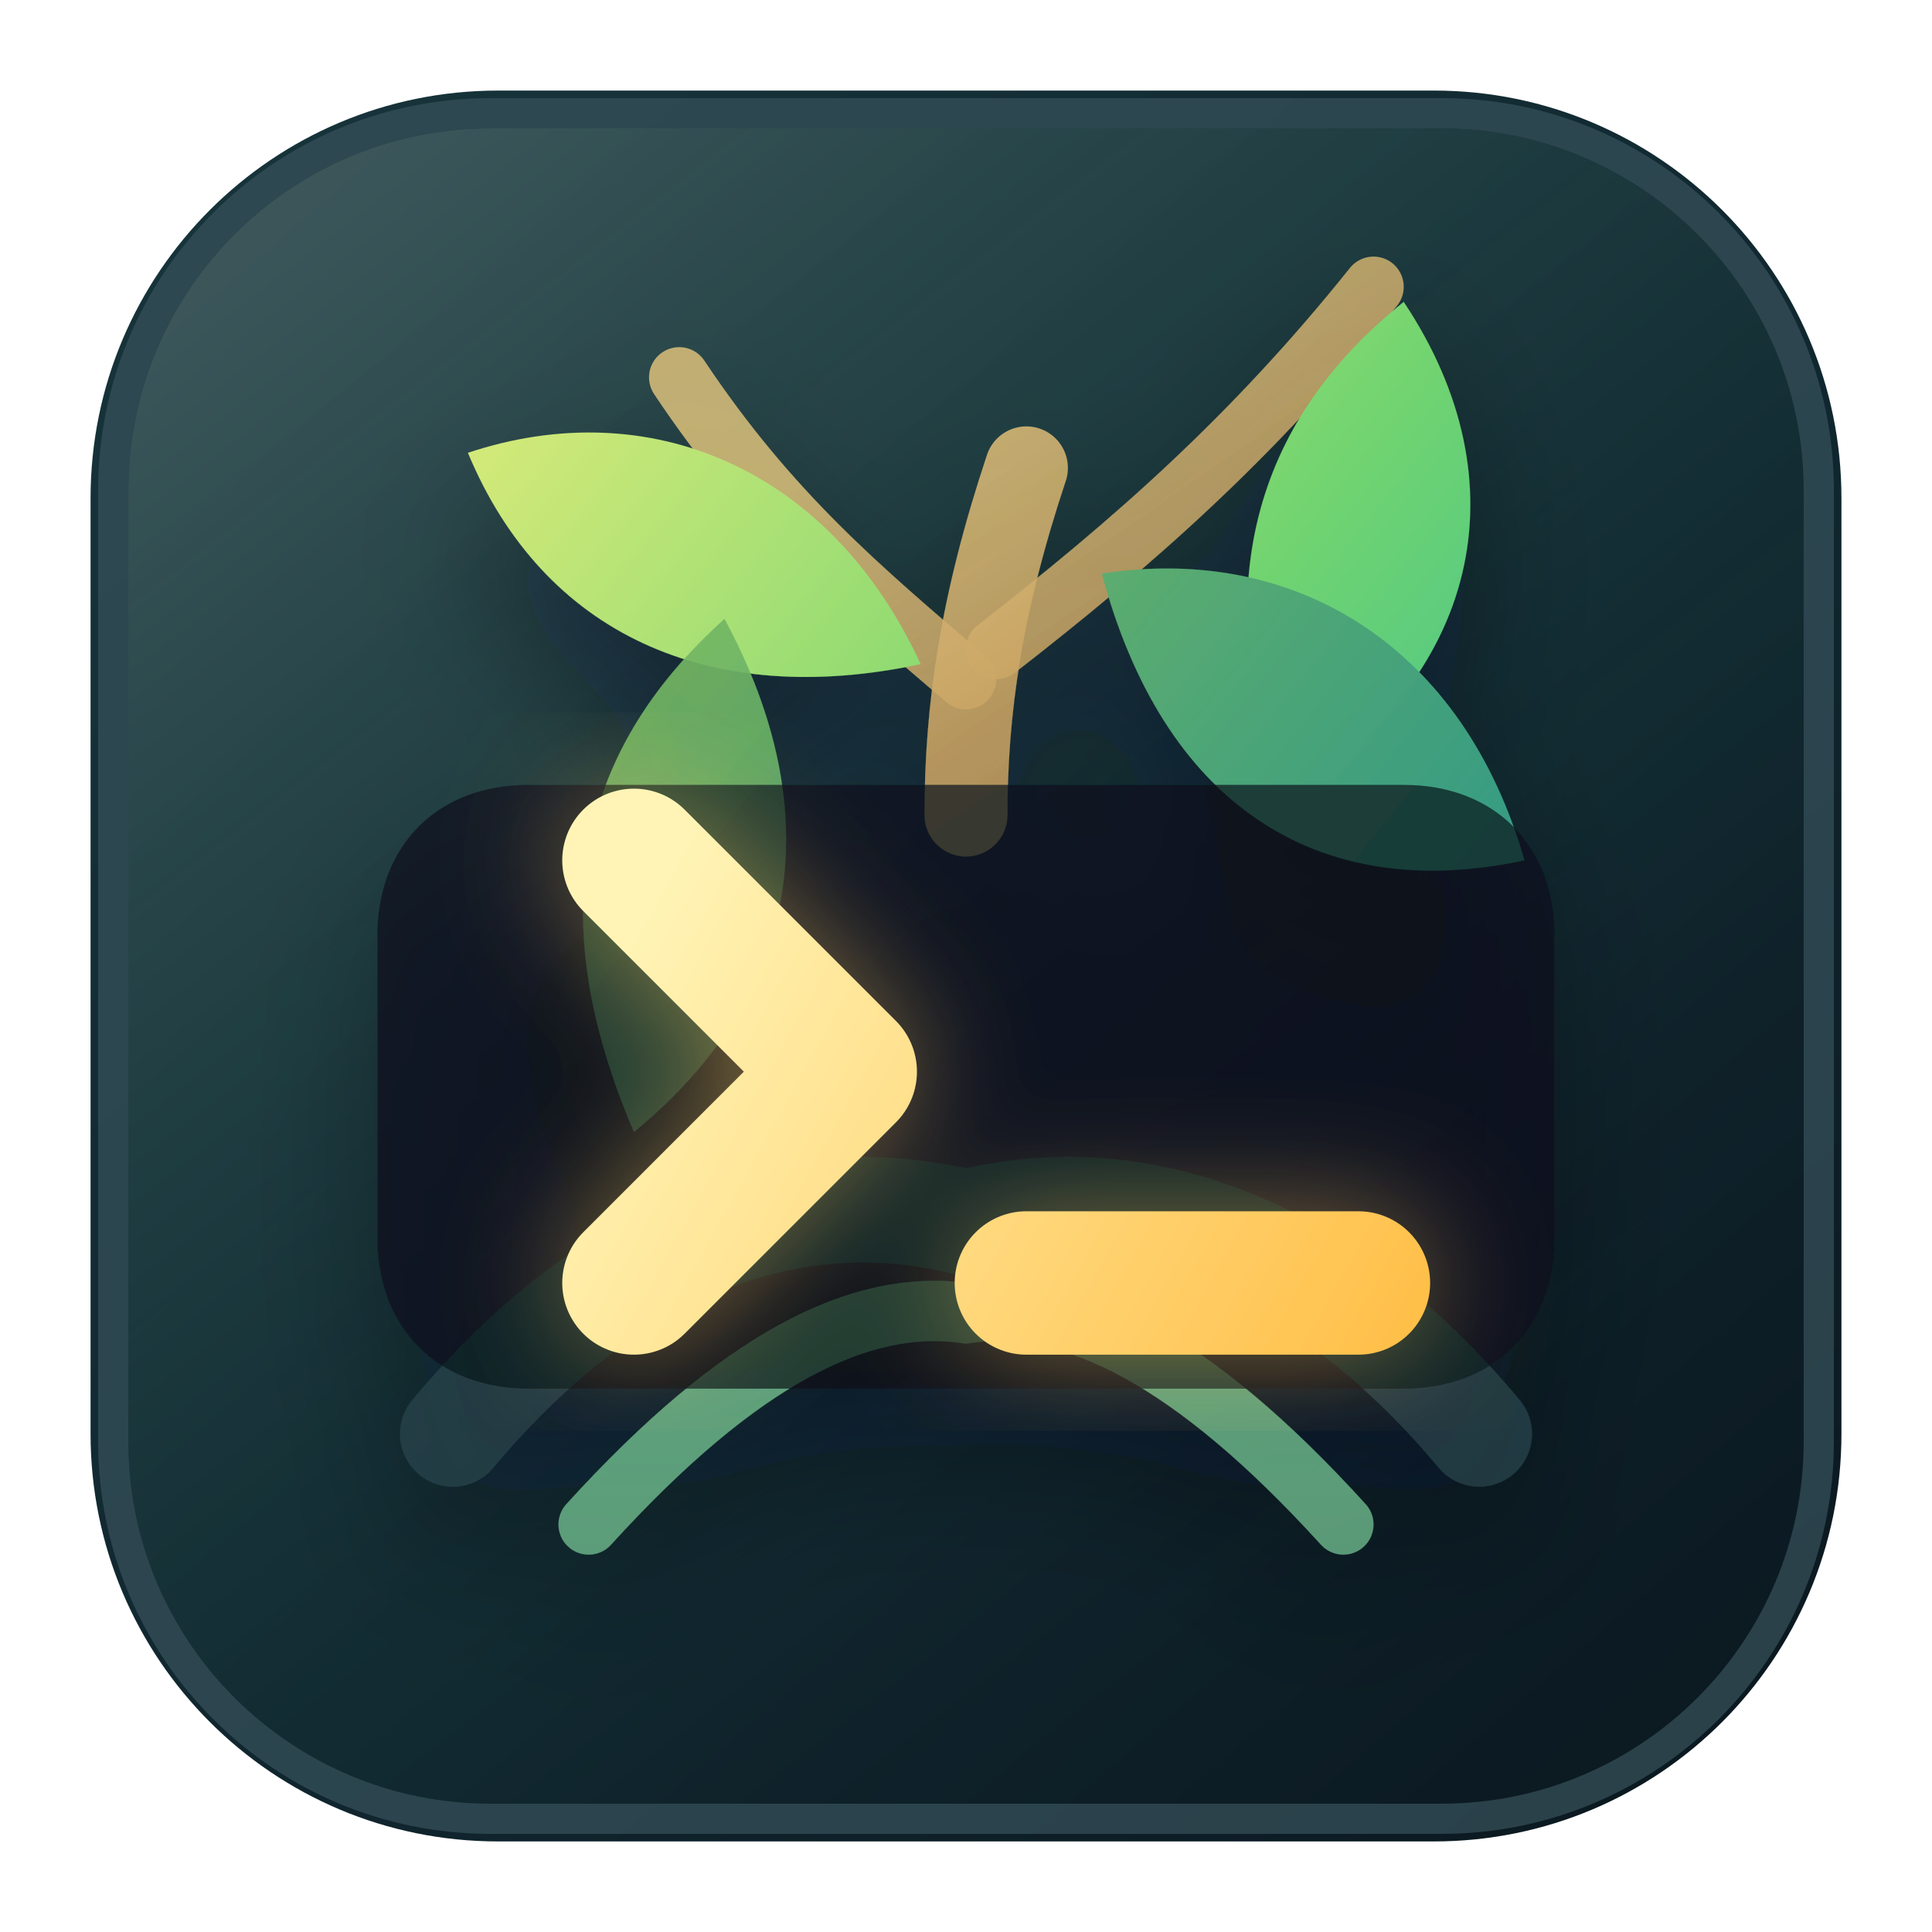
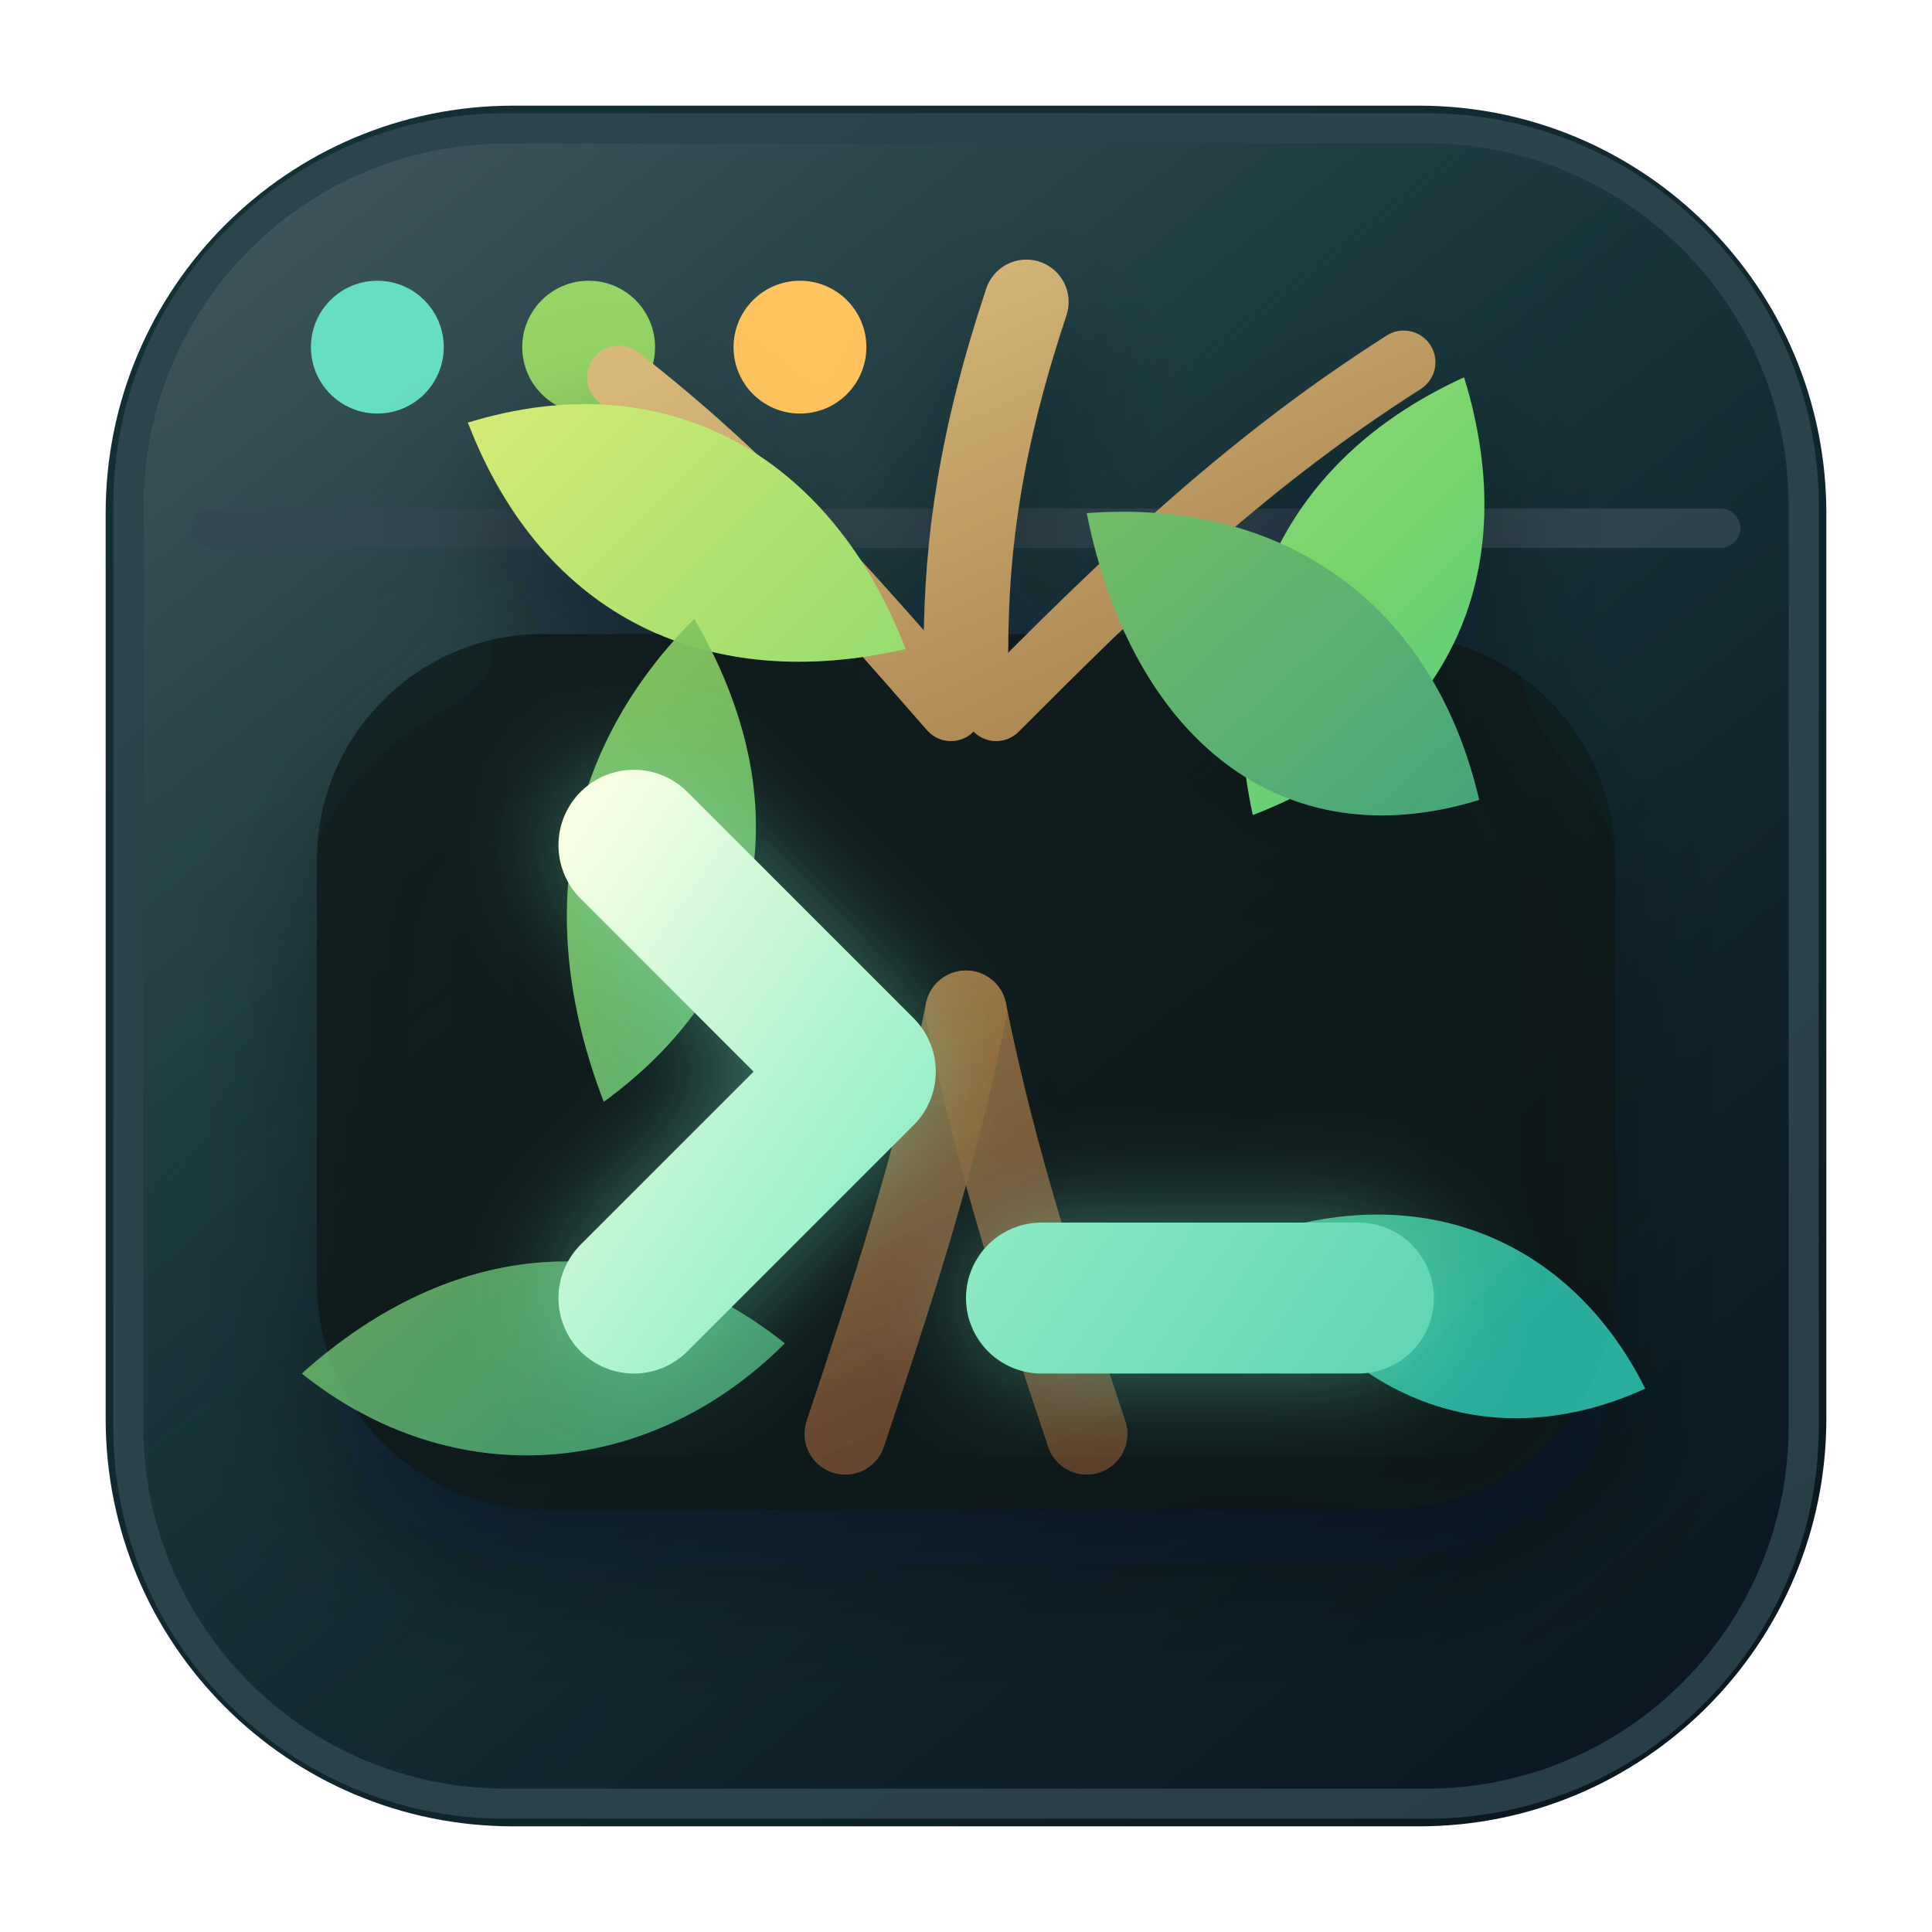
<svg xmlns="http://www.w3.org/2000/svg" width="128" height="128" viewBox="0 0 128 128">
  <defs>
-     <linearGradient id="tile-bg" x1="16" y1="10" x2="112" y2="122" gradientUnits="userSpaceOnUse">
-       <stop offset="0" stop-color="#17333A" />
-       <stop offset="0.58" stop-color="#10262F" />
-       <stop offset="1" stop-color="#0B1820" />
+     <linearGradient id="tile-bg" x1="18" y1="10" x2="112" y2="122" gradientUnits="userSpaceOnUse">
+       <stop offset="0" stop-color="#152F37" />
+       <stop offset="0.58" stop-color="#10262E" />
+       <stop offset="1" stop-color="#0A161D" />
    </linearGradient>
-     <linearGradient id="tile-sheen" x1="24" y1="12" x2="98" y2="108" gradientUnits="userSpaceOnUse">
-       <stop offset="0" stop-color="#DFF7EA" stop-opacity="0.18" />
-       <stop offset="0.55" stop-color="#62CDA3" stop-opacity="0.05" />
+     <linearGradient id="tile-sheen" x1="22" y1="12" x2="98" y2="108" gradientUnits="userSpaceOnUse">
+       <stop offset="0" stop-color="#F4FFF8" stop-opacity="0.18" />
+       <stop offset="0.48" stop-color="#7BE3BA" stop-opacity="0.06" />
      <stop offset="1" stop-color="#000000" stop-opacity="0" />
    </linearGradient>
-     <linearGradient id="leaf" x1="30" y1="30" x2="102" y2="88" gradientUnits="userSpaceOnUse">
-       <stop offset="0" stop-color="#D5EA79" />
-       <stop offset="0.5" stop-color="#72D46F" />
-       <stop offset="1" stop-color="#22B8A4" />
+     <linearGradient id="prompt" x1="38" y1="54" x2="91" y2="91" gradientUnits="userSpaceOnUse">
+       <stop offset="0" stop-color="#F9FFE4" />
+       <stop offset="0.46" stop-color="#9AF0C9" />
+       <stop offset="1" stop-color="#62D6B5" />
    </linearGradient>
-     <linearGradient id="leaf-deep" x1="40" y1="38" x2="106" y2="91" gradientUnits="userSpaceOnUse">
-       <stop offset="0" stop-color="#7BB95F" />
-       <stop offset="1" stop-color="#168E93" />
+     <linearGradient id="leaf" x1="31" y1="25" x2="98" y2="92" gradientUnits="userSpaceOnUse">
+       <stop offset="0" stop-color="#D8EC73" />
+       <stop offset="0.55" stop-color="#73D36D" />
+       <stop offset="1" stop-color="#2ABAA7" />
    </linearGradient>
-     <linearGradient id="stem" x1="47" y1="36" x2="83" y2="88" gradientUnits="userSpaceOnUse">
-       <stop offset="0" stop-color="#E2C47C" />
-       <stop offset="0.55" stop-color="#B98D54" />
-       <stop offset="1" stop-color="#6C4E31" />
+     <linearGradient id="leaf-deep" x1="48" y1="38" x2="101" y2="97" gradientUnits="userSpaceOnUse">
+       <stop offset="0" stop-color="#84C65E" />
+       <stop offset="1" stop-color="#178C8E" />
    </linearGradient>
-     <linearGradient id="prompt" x1="37" y1="70" x2="91" y2="100" gradientUnits="userSpaceOnUse">
-       <stop offset="0" stop-color="#FFF4B6" />
-       <stop offset="1" stop-color="#FFBC42" />
+     <linearGradient id="wood" x1="46" y1="23" x2="82" y2="101" gradientUnits="userSpaceOnUse">
+       <stop offset="0" stop-color="#D7B879" />
+       <stop offset="0.54" stop-color="#9B7444" />
+       <stop offset="1" stop-color="#5B3B26" />
    </linearGradient>
-     <filter id="shadow" x="-24%" y="-24%" width="148%" height="152%">
-       <feDropShadow dx="0" dy="5" stdDeviation="4.5" flood-color="#031017" flood-opacity="0.38" />
+     <filter id="tile-shadow" x="-18%" y="-18%" width="136%" height="140%">
+       <feDropShadow dx="0" dy="5" stdDeviation="4.2" flood-color="#031017" flood-opacity="0.38" />
    </filter>
-     <filter id="prompt-glow" x="-35%" y="-35%" width="170%" height="170%">
-       <feDropShadow dx="0" dy="0" stdDeviation="4" flood-color="#FFC85F" flood-opacity="0.45" />
+     <filter id="mark-glow" x="-35%" y="-35%" width="170%" height="170%">
+       <feDropShadow dx="0" dy="0" stdDeviation="3.6" flood-color="#72E4BD" flood-opacity="0.44" />
    </filter>
  </defs>
-   <rect x="6" y="6" width="116" height="116" rx="27" fill="url(#tile-bg)" />
-   <rect x="8.5" y="8.5" width="111" height="111" rx="24" fill="url(#tile-sheen)" />
-   <rect x="7.5" y="7.5" width="113" height="113" rx="25" fill="none" stroke="#36515A" stroke-opacity="0.72" stroke-width="2" />
-   <g filter="url(#shadow)">
-     <path d="M30 95C40 83 52 78 64 81C76 78 88 83 98 95" fill="none" stroke="#28424B" stroke-width="7" stroke-linecap="round" opacity="0.74" />
-     <path d="M39 101C49 90 57 86 64 87C71 86 79 90 89 101" fill="none" stroke="#79C996" stroke-width="4" stroke-linecap="round" opacity="0.7" />
-     <path d="M64 54C64 47 65 40 68 31" fill="none" stroke="url(#stem)" stroke-width="5.5" stroke-linecap="round" opacity="0.86" />
-     <path d="M64 45C57 39 51 34 45 25" fill="none" stroke="url(#stem)" stroke-width="4" stroke-linecap="round" opacity="0.82" />
-     <path d="M66 43C75 36 83 29 91 19" fill="none" stroke="url(#stem)" stroke-width="4" stroke-linecap="round" opacity="0.82" />
-     <path d="M31 30C43 26 55 31 61 44C47 47 36 42 31 30Z" fill="url(#leaf)" />
-     <path d="M93 20C101 32 98 45 85 53C80 39 83 28 93 20Z" fill="url(#leaf)" />
-     <path d="M73 38C86 36 97 43 101 57C87 60 77 53 73 38Z" fill="url(#leaf-deep)" />
-     <path d="M48 41C55 54 53 66 42 75C36 61 38 50 48 41Z" fill="url(#leaf-deep)" opacity="0.9" />
-     <path d="M35 52H93C99 52 103 56 103 62V82C103 88 99 92 93 92H35C29 92 25 88 25 82V62C25 56 29 52 35 52Z" fill="#0B161D" opacity="0.72" />
+   <rect x="7" y="7" width="114" height="114" rx="27" fill="url(#tile-bg)" />
+   <rect x="9.5" y="9.5" width="109" height="109" rx="24" fill="url(#tile-sheen)" />
+   <rect x="8.5" y="8.5" width="111" height="111" rx="25" fill="none" stroke="#354F58" stroke-opacity="0.7" stroke-width="2" />
+   <path d="M14 35H114" stroke="#334852" stroke-width="2.6" stroke-linecap="round" opacity="0.82" />
+   <circle cx="25" cy="23" r="4.4" fill="#66DEC1" />
+   <circle cx="39" cy="23" r="4.4" fill="#94D565" />
+   <circle cx="53" cy="23" r="4.4" fill="#FFC45D" />
+   <g filter="url(#tile-shadow)">
+     <rect x="21" y="42" width="86" height="58" rx="15" fill="#0A151B" opacity="0.78" />
+     <path d="M64 43C64 36 65 29 68 20" fill="none" stroke="url(#wood)" stroke-width="5.6" stroke-linecap="round" />
+     <path d="M63 47C56 39 50 32 41 25" fill="none" stroke="url(#wood)" stroke-width="4.2" stroke-linecap="round" />
+     <path d="M66 47C74 39 82 31 93 24" fill="none" stroke="url(#wood)" stroke-width="4.2" stroke-linecap="round" />
+     <path d="M56 95C59 86 62 77 64 67" fill="none" stroke="url(#wood)" stroke-width="5.4" stroke-linecap="round" opacity="0.86" />
+     <path d="M72 95C69 86 66 77 64 67" fill="none" stroke="url(#wood)" stroke-width="5.4" stroke-linecap="round" opacity="0.86" />
+     <path d="M31 28C44 24 55 30 60 43C47 46 36 41 31 28Z" fill="url(#leaf)" />
+     <path d="M97 25C101 38 96 49 83 54C80 40 86 30 97 25Z" fill="url(#leaf)" />
+     <path d="M72 34C85 33 95 40 98 53C85 57 75 49 72 34Z" fill="url(#leaf-deep)" />
+     <path d="M46 41C53 53 51 65 40 73C35 60 38 49 46 41Z" fill="url(#leaf-deep)" opacity="0.96" />
+     <path d="M83 82C94 78 104 82 109 92C98 97 88 92 83 82Z" fill="url(#leaf)" opacity="0.92" />
+     <path d="M20 91C30 82 42 81 52 89C43 98 30 99 20 91Z" fill="url(#leaf-deep)" opacity="0.86" />
  </g>
-   <g filter="url(#prompt-glow)">
-     <path d="M42 57L56 71L42 85" fill="none" stroke="url(#prompt)" stroke-width="9.5" stroke-linecap="round" stroke-linejoin="round" />
-     <path d="M68 85H90" stroke="url(#prompt)" stroke-width="9.5" stroke-linecap="round" />
+   <g filter="url(#mark-glow)">
+     <path d="M42 56L57 71L42 86" fill="none" stroke="url(#prompt)" stroke-width="10" stroke-linecap="round" stroke-linejoin="round" />
+     <path d="M69 86H90" stroke="url(#prompt)" stroke-width="10" stroke-linecap="round" />
  </g>
</svg>
